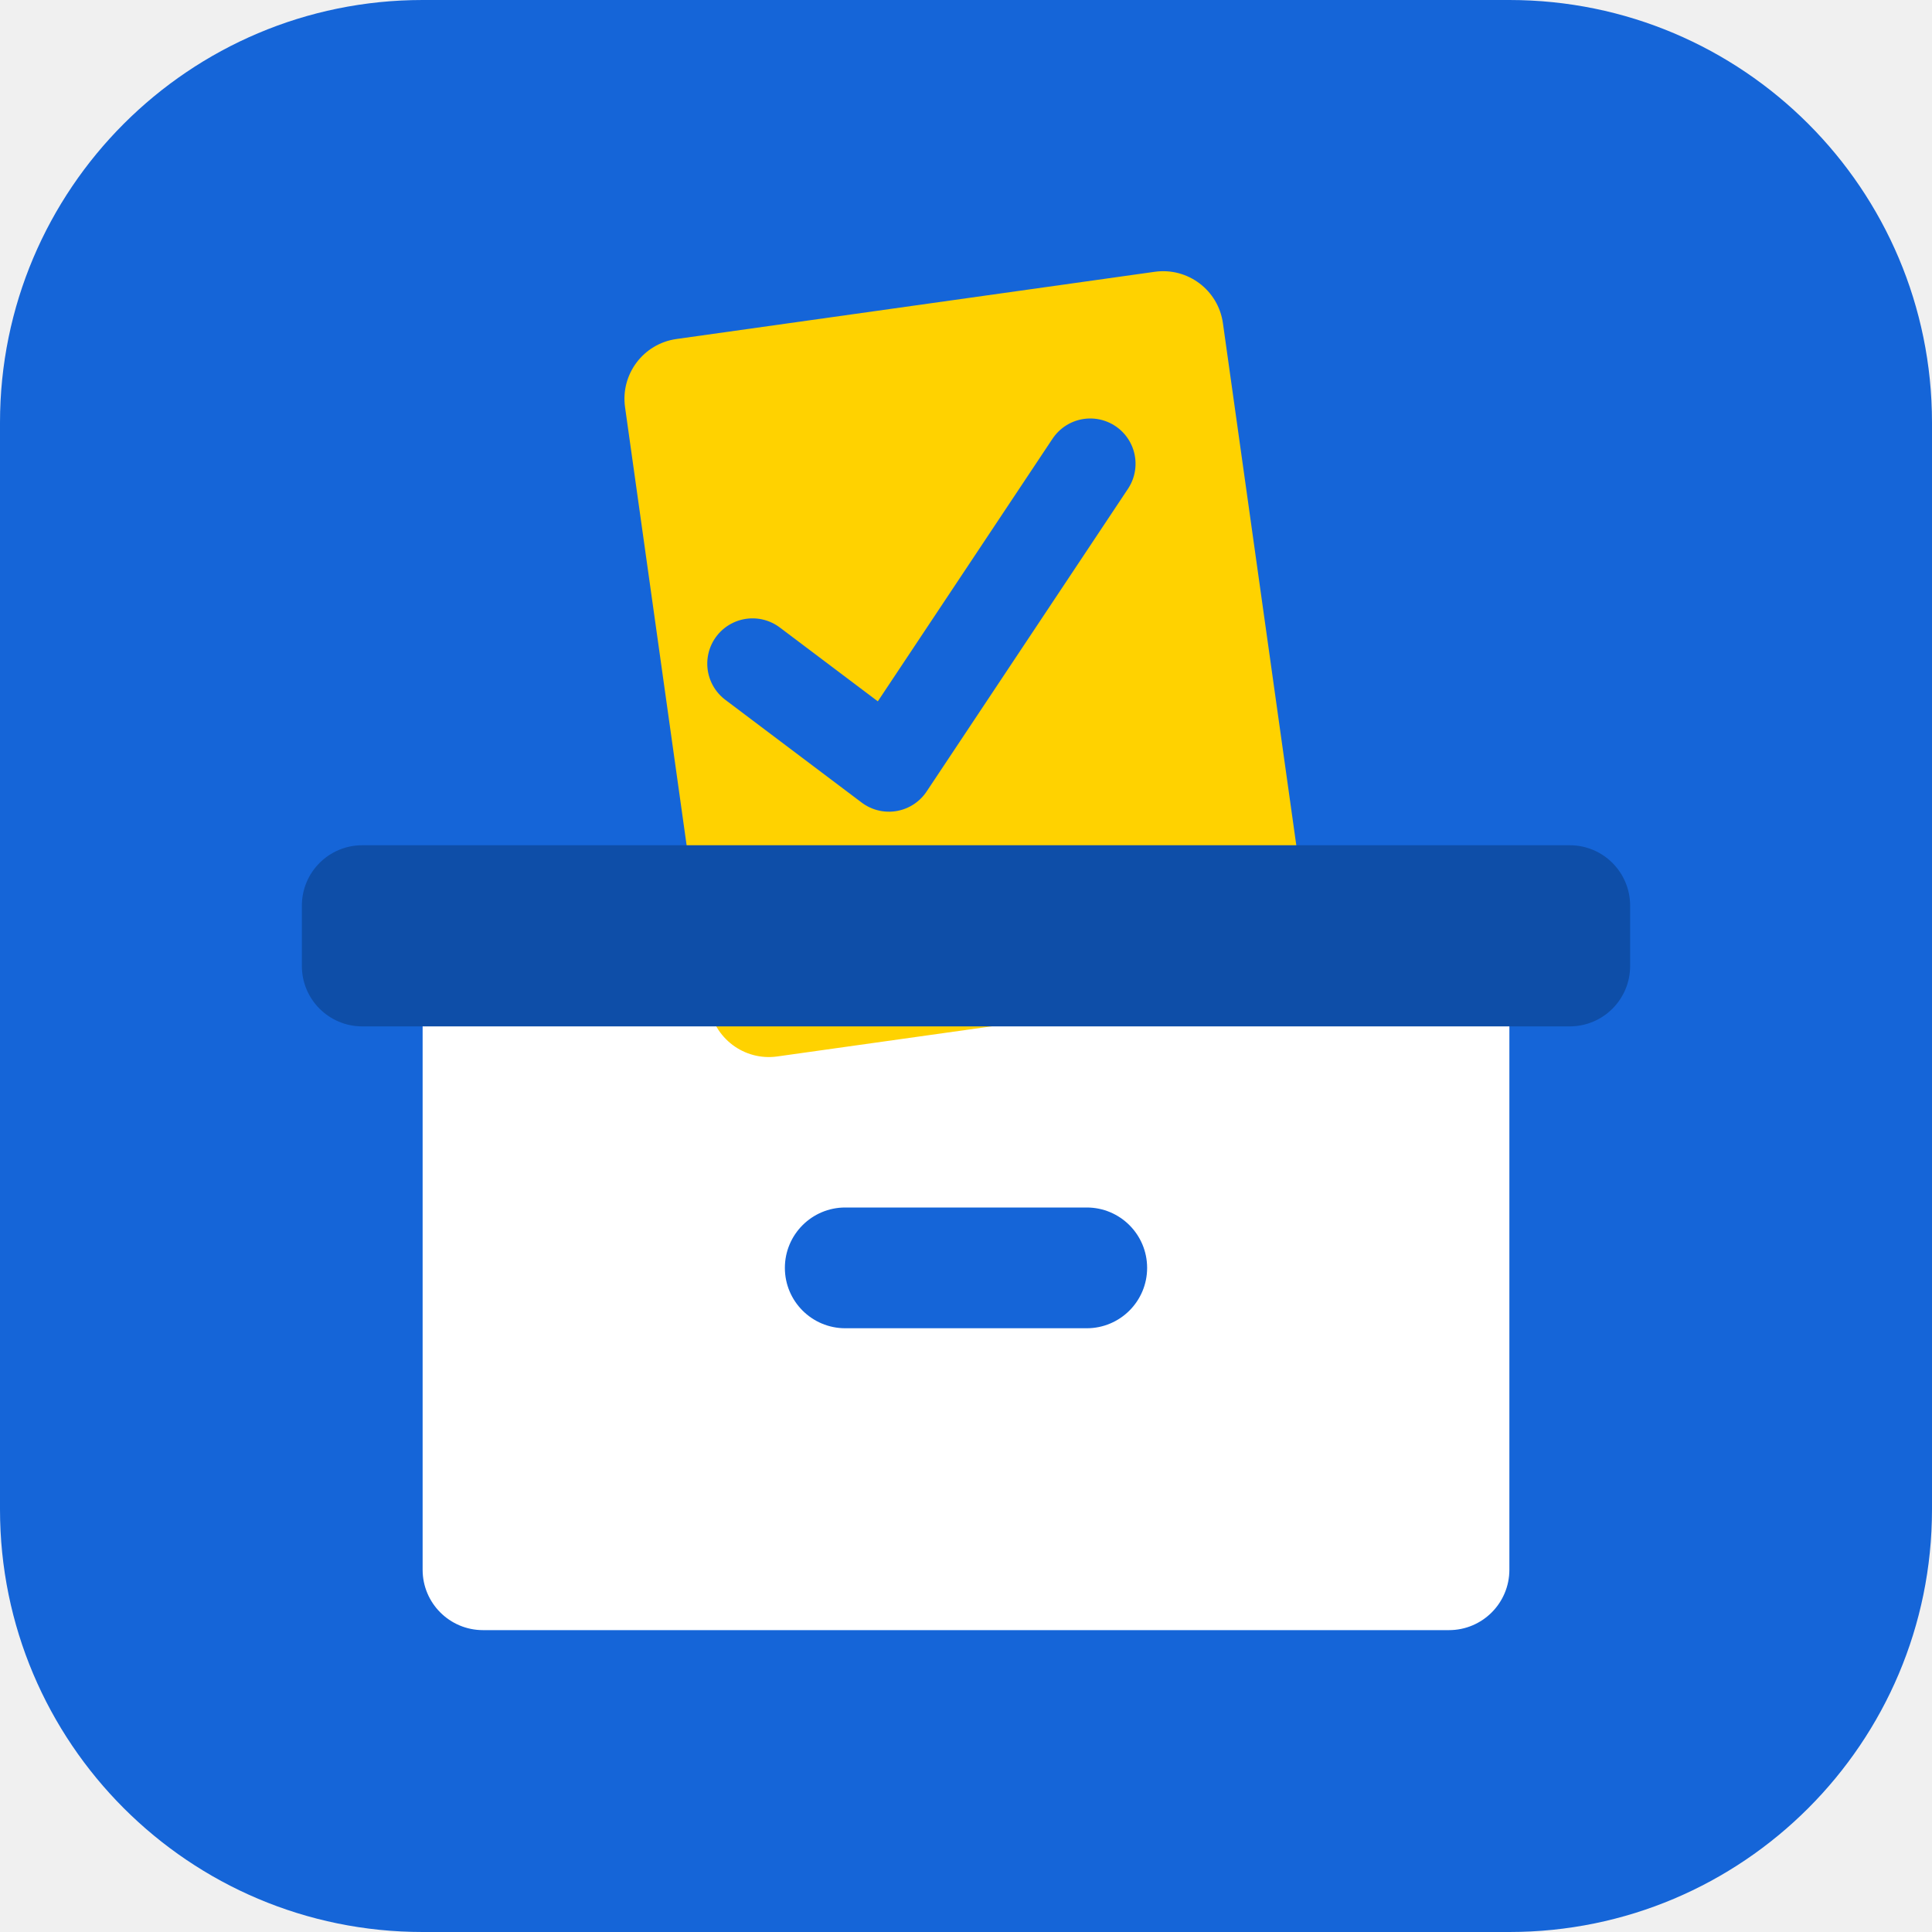
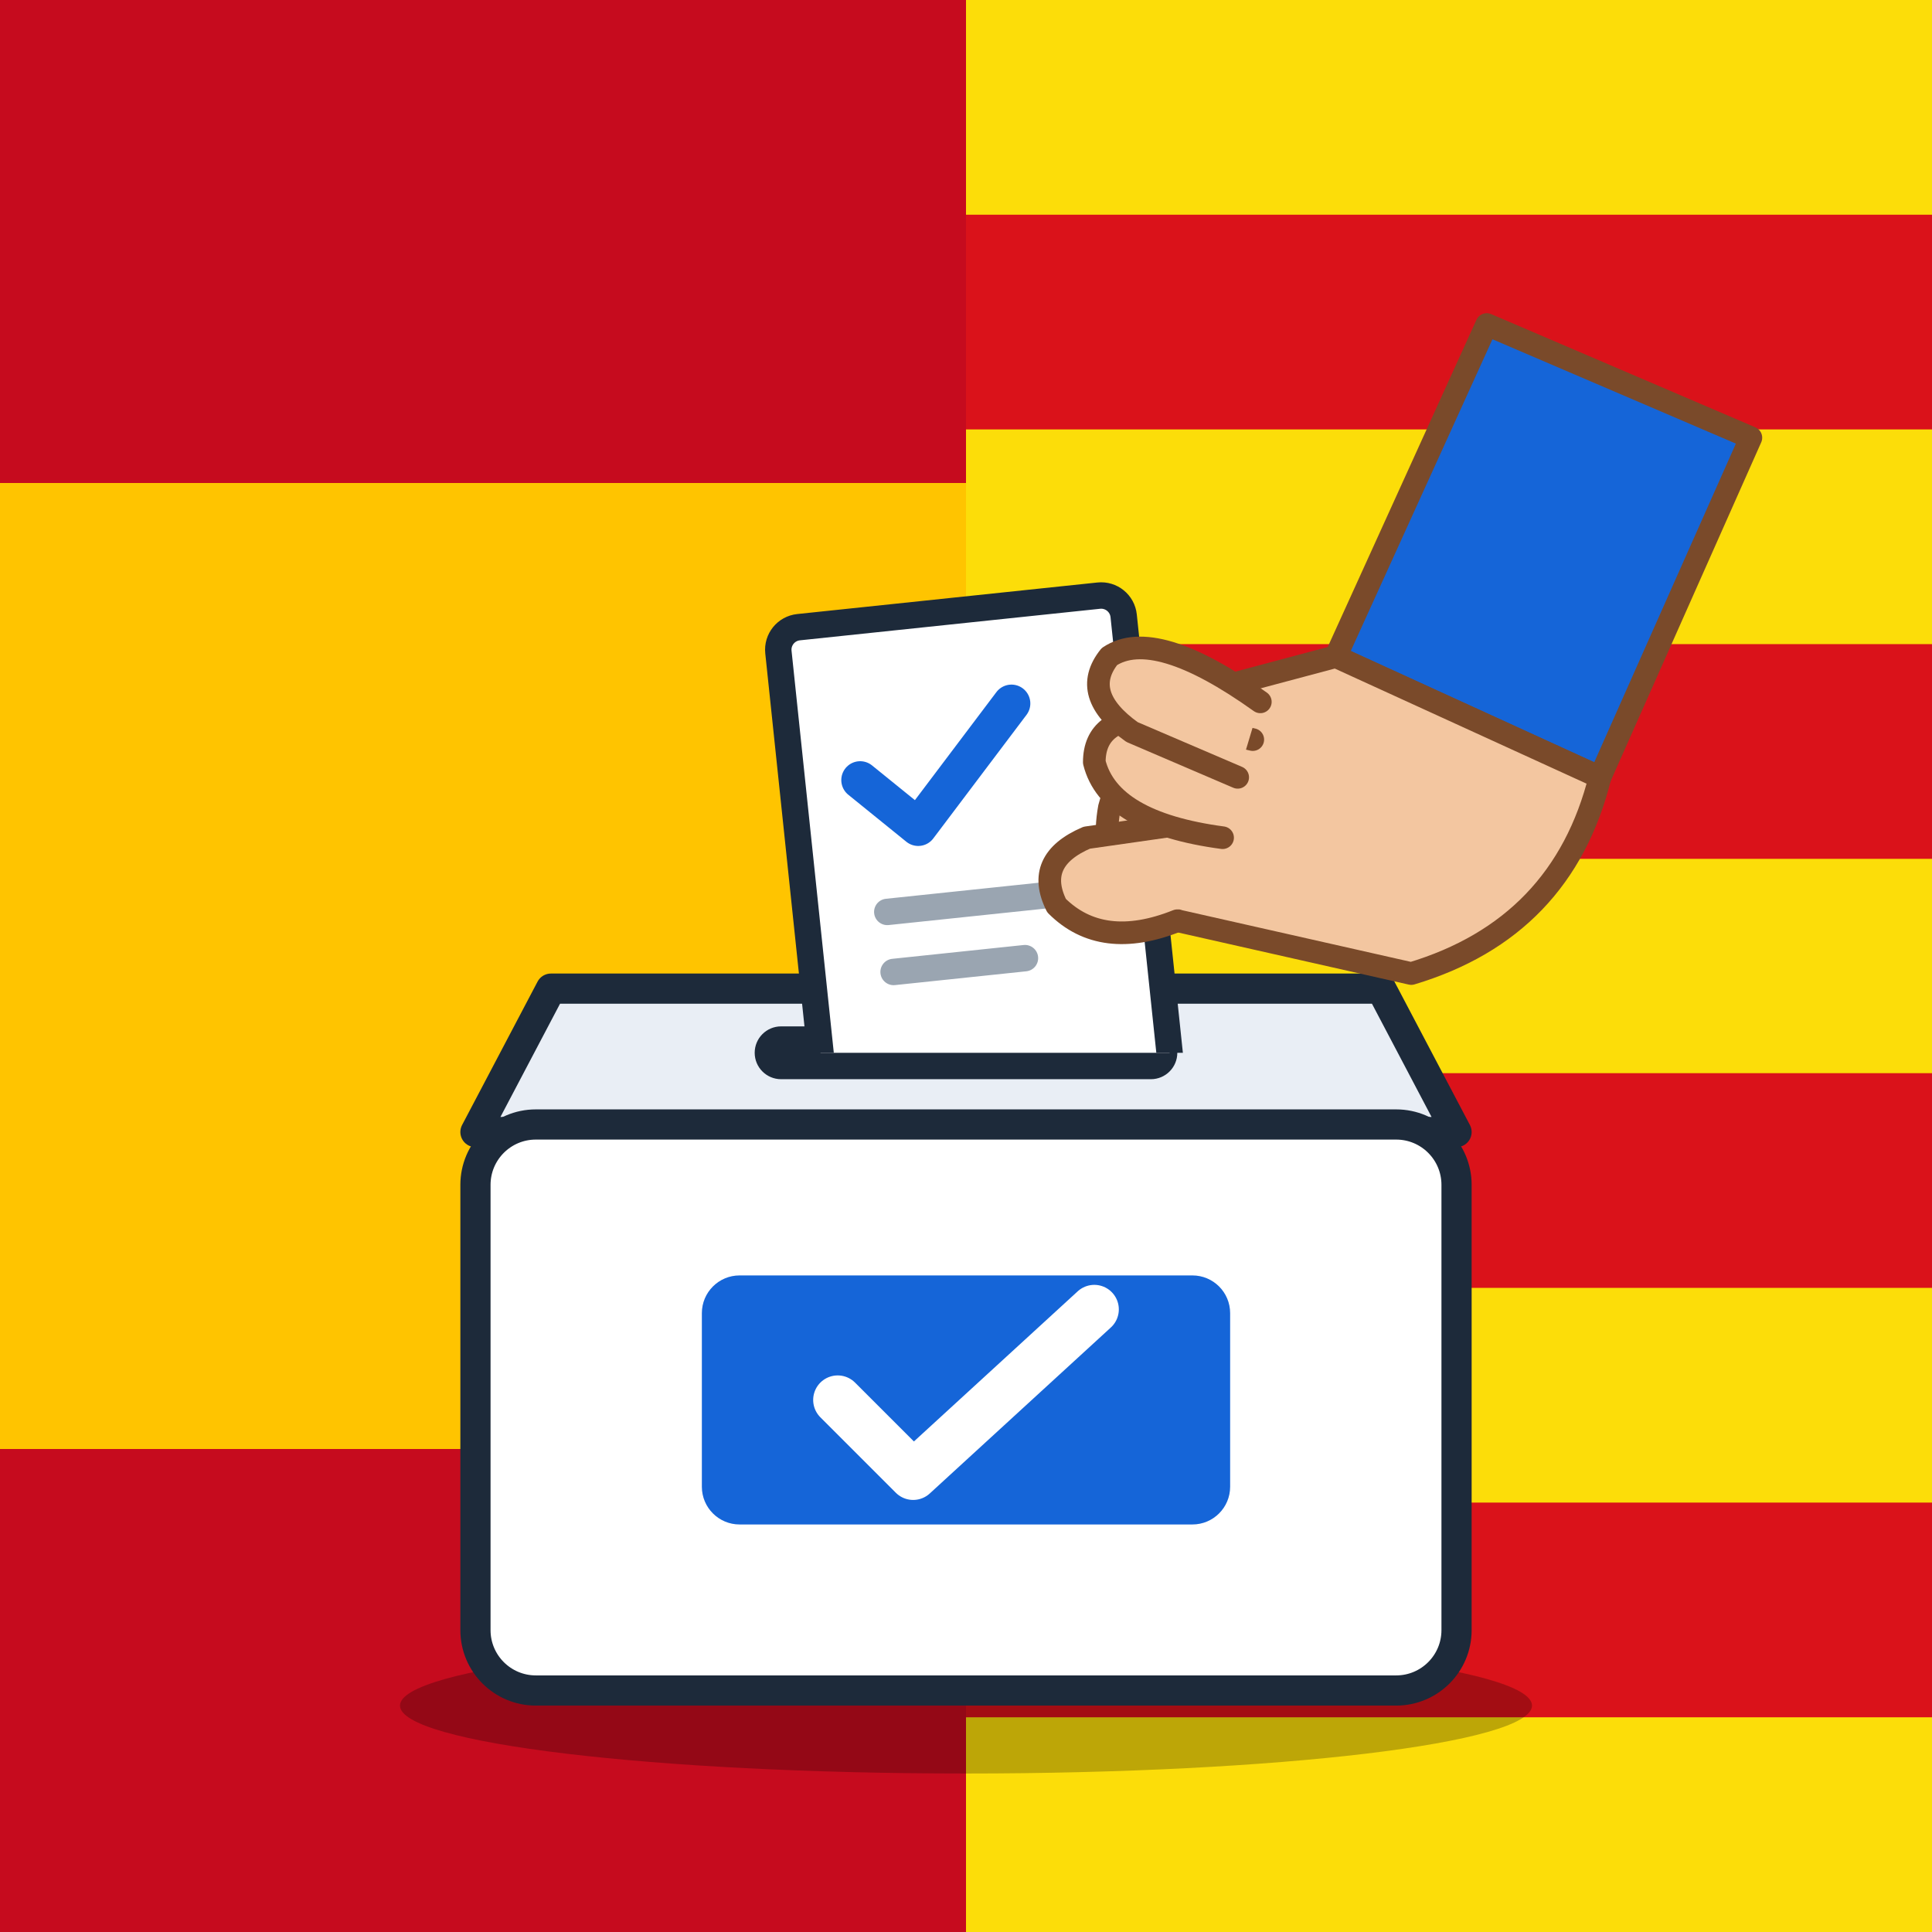
- <svg xmlns="http://www.w3.org/2000/svg" viewBox="0 0 64 64">
-   <rect width="64" height="64" rx="14" fill="#1565d8" />
-   <path d="M14 30h36v22a2 2 0 0 1-2 2H16a2 2 0 0 1-2-2z" fill="#fff" />
-   <rect x="22" y="10" width="20" height="24" rx="2" fill="#ffd200" transform="rotate(-8 32 22)" />
-   <path d="M25 21l4 4 8-9" stroke="#1565d8" stroke-width="3" fill="none" stroke-linecap="round" stroke-linejoin="round" transform="rotate(-8 32 22)" />
-   <rect x="10" y="28" width="44" height="6" rx="2" fill="#0e4ea8" />
-   <rect x="26" y="40" width="12" height="4" rx="2" fill="#1565d8" />
+ <svg xmlns="http://www.w3.org/2000/svg" viewBox="0 0 512 512">
+   <defs>
+     <clipPath id="izq">
+       <rect x="0" y="0" width="256" height="512" />
+     </clipPath>
+     <clipPath id="der">
+       <rect x="256" y="0" width="256" height="512" />
+     </clipPath>
+     <clipPath id="ranura">
+       <rect x="0" y="0" width="512" height="279" />
+     </clipPath>
+   </defs>
+   <g clip-path="url(#izq)">
+     <rect width="512" height="512" fill="#c60b1e" />
+     <rect y="128" width="512" height="256" fill="#ffc400" />
+   </g>
+   <g clip-path="url(#der)">
+     <rect width="512" height="512" fill="#fcdd09" />
+     <rect y="56.9" width="512" height="56.9" fill="#da121a" />
+     <rect y="170.7" width="512" height="56.9" fill="#da121a" />
+     <rect y="284.4" width="512" height="56.9" fill="#da121a" />
+     <rect y="398.2" width="512" height="56.9" fill="#da121a" />
+   </g>
+   <ellipse cx="256" cy="452" rx="150" ry="18" fill="#000" opacity=".25" />
+   <path d="M146 262 H366 L386 300 H126 Z" fill="#e9eef5" stroke="#1d2a3a" stroke-width="8" stroke-linejoin="round" />
+   <rect x="126" y="298" width="260" height="150" rx="16" fill="#ffffff" stroke="#1d2a3a" stroke-width="8" />
+   <rect x="200" y="272" width="112" height="14" rx="7" fill="#1d2a3a" />
+   <rect x="186" y="338" width="140" height="66" rx="10" fill="#1565d8" />
+   <path d="M222 371 l20 20 l48 -44" fill="none" stroke="#ffffff" stroke-width="13" stroke-linecap="round" stroke-linejoin="round" />
+   <g clip-path="url(#ranura)">
+     <g transform="translate(0 44) rotate(-6 256 200)">
+       <rect x="214" y="118" width="92" height="132" rx="6" fill="#ffffff" stroke="#1d2a3a" stroke-width="7" />
+       <path d="M232 160 l14 14 l28 -30" fill="none" stroke="#1565d8" stroke-width="10" stroke-linecap="round" stroke-linejoin="round" />
+       <rect x="232" y="192" width="56" height="7" rx="3.5" fill="#9aa5b1" />
+       <rect x="232" y="208" width="42" height="7" rx="3.5" fill="#9aa5b1" />
+     </g>
+   </g>
+   <g transform="translate(-6 46)" stroke="#7a4a2a" stroke-width="6" stroke-linejoin="round" stroke-linecap="round">
+     <path d="M400 40 L470 70 L430 160 L360 128 Z" fill="#1565d8" />
+     <path d="M360 128 L430 160 Q420 200 380 212 L318 198 Q296 190 300 168 Q306 146 330 136 Z" fill="#f3c6a0" />
+     <path d="M318 198 Q298 206 286 194 Q280 182 294 176 L322 172" fill="#f3c6a0" />
+     <path d="M330 176 Q300 172 296 156 Q296 144 312 144 L338 150" fill="#f3c6a0" />
+     <path d="M340 140 Q312 120 300 128 Q292 138 306 148 L334 160" fill="#f3c6a0" />
+   </g>
</svg>
